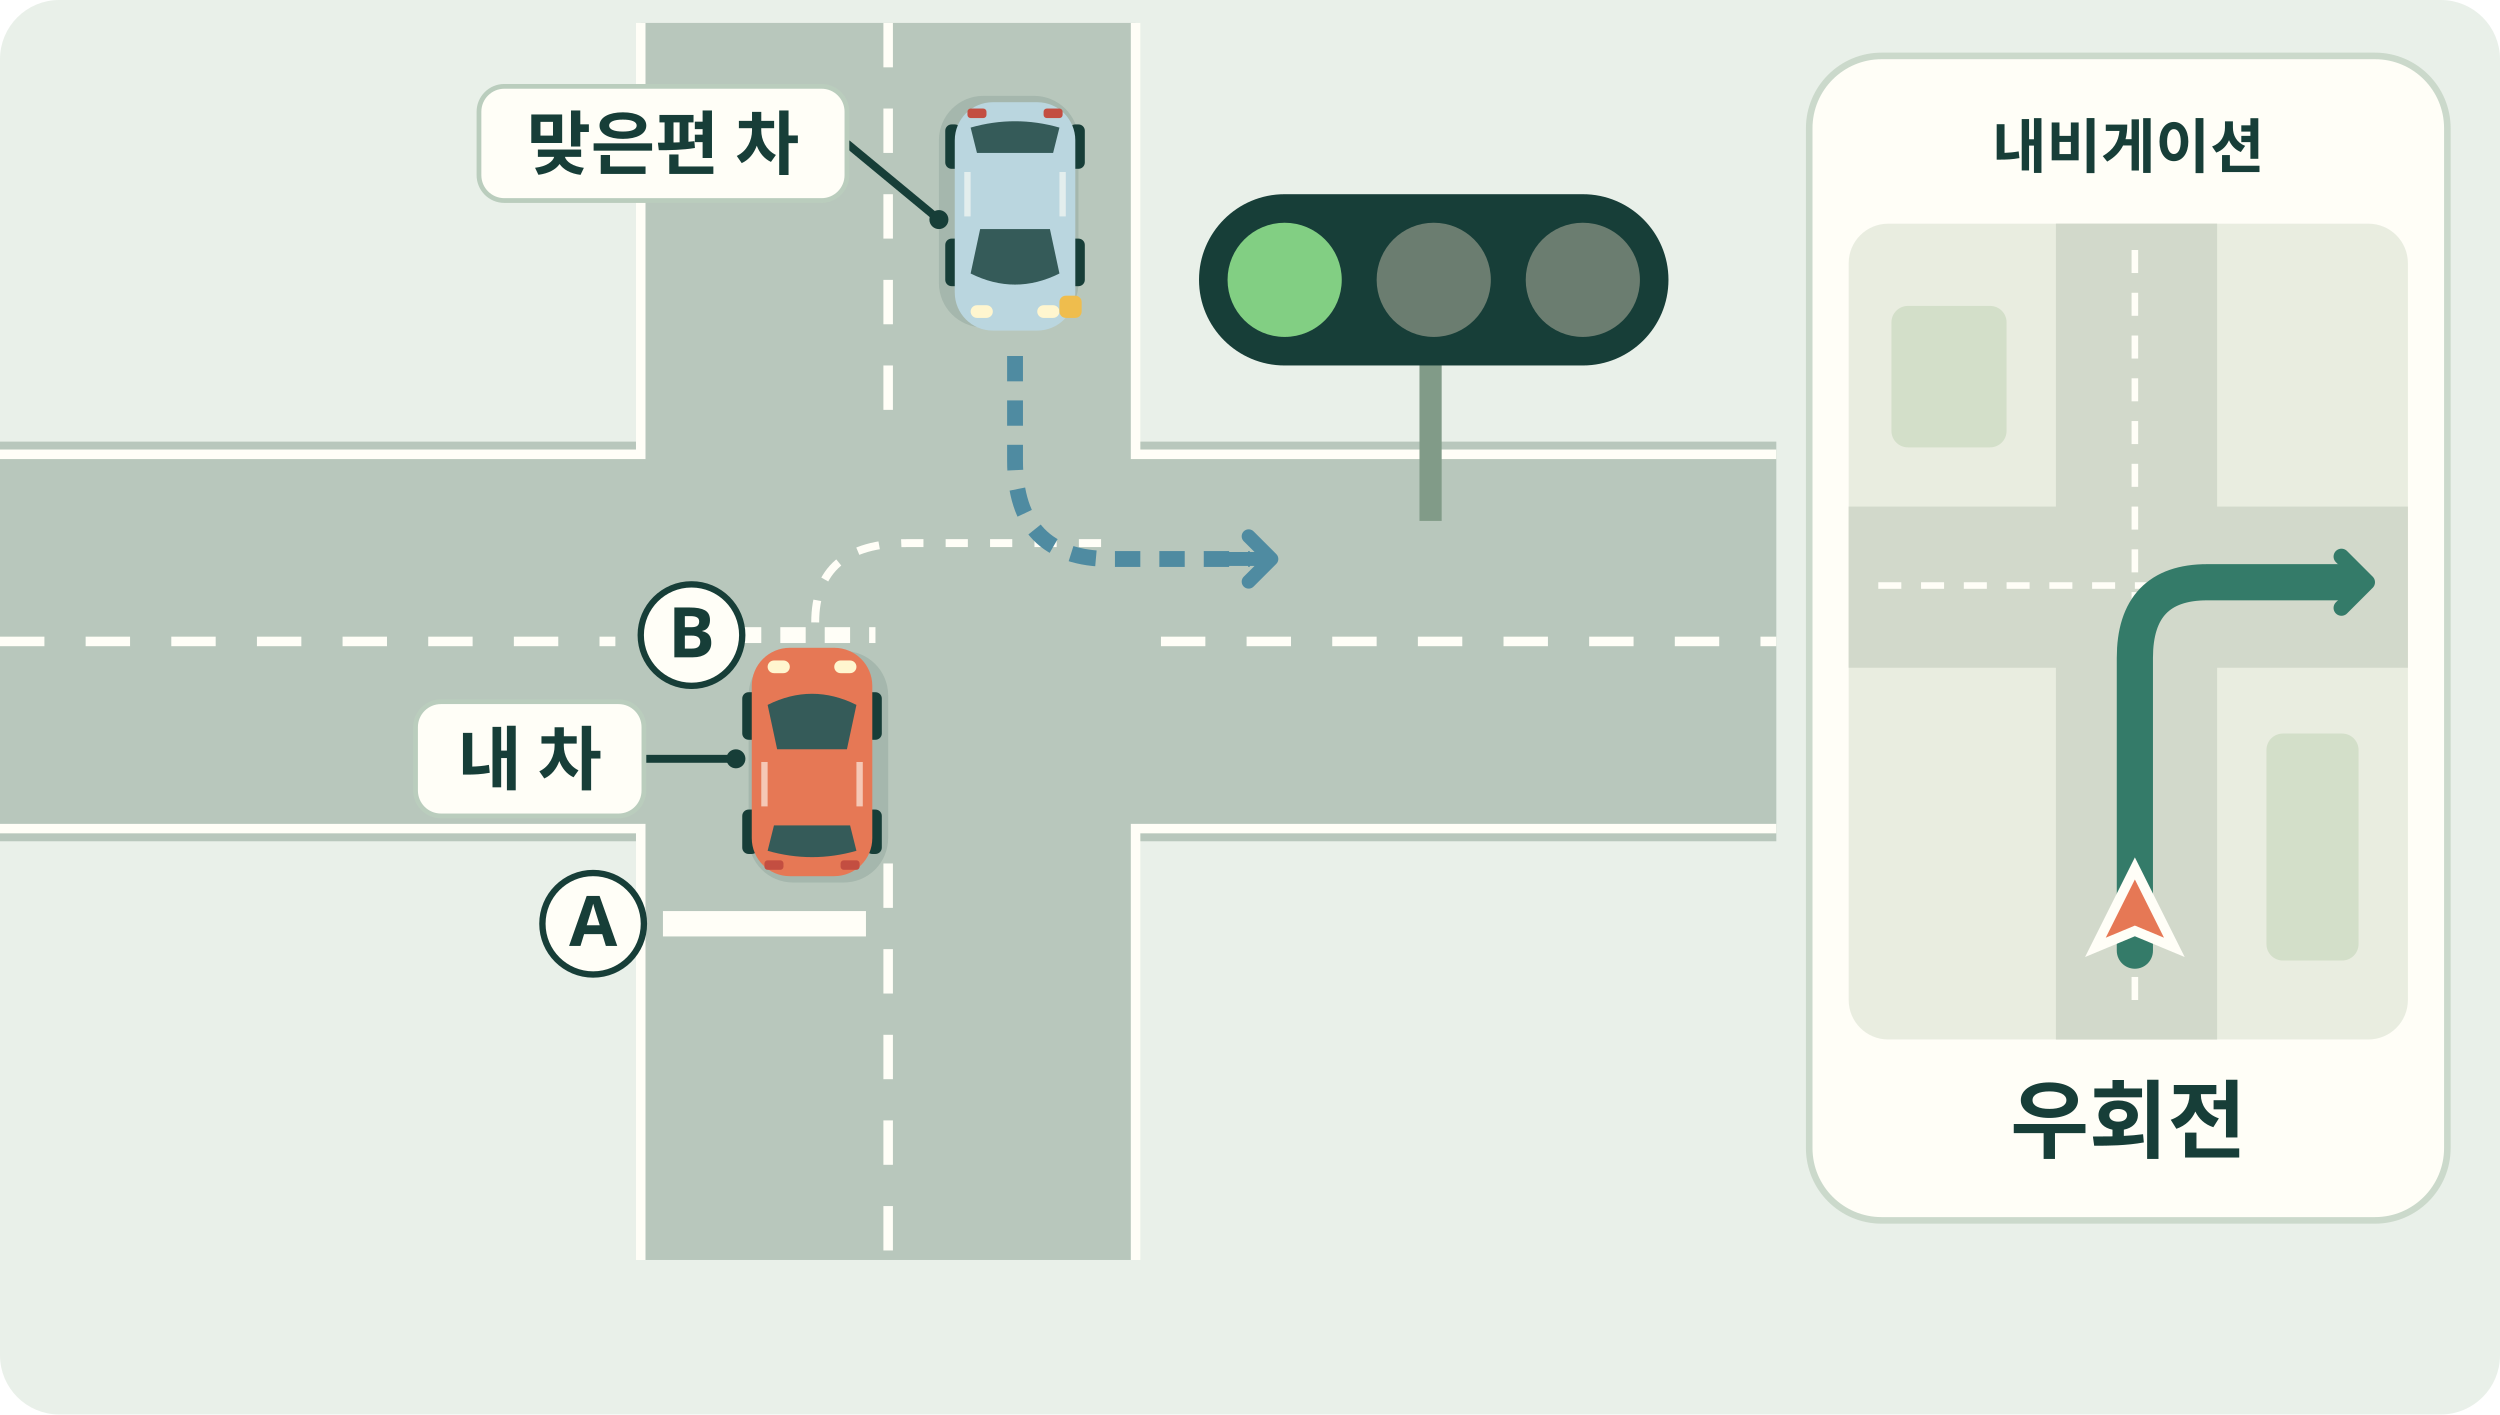
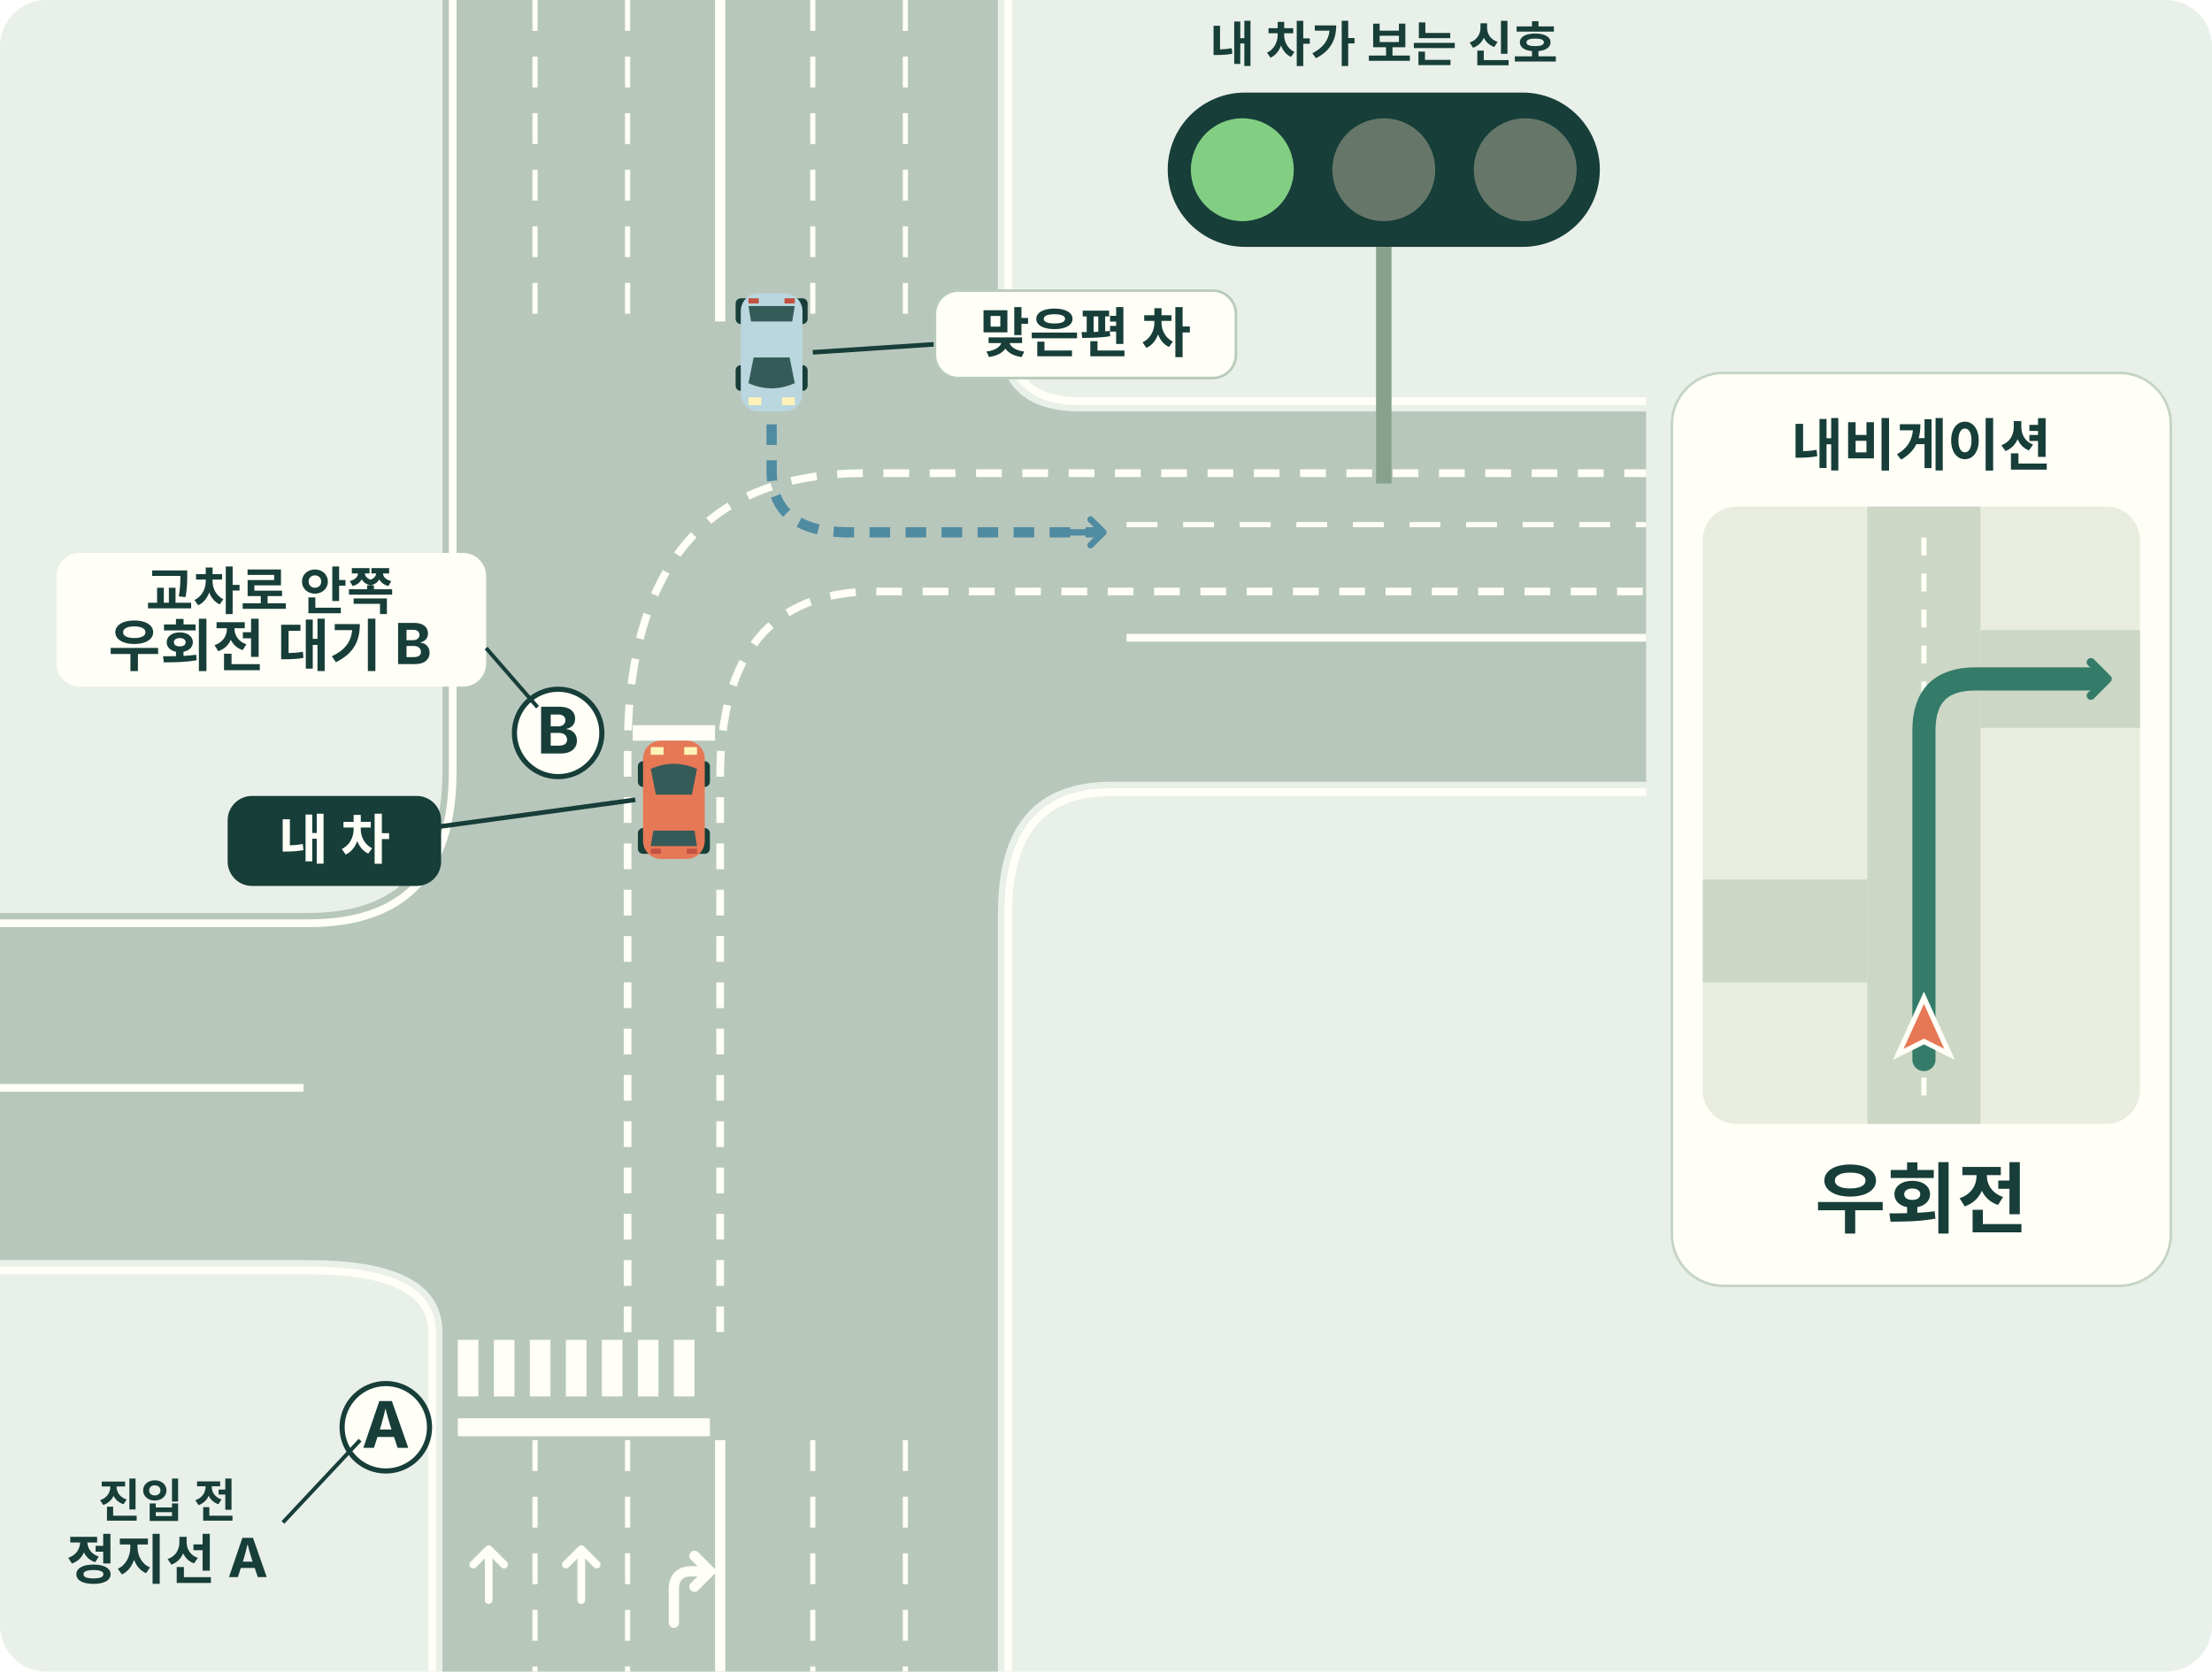
- <svg xmlns="http://www.w3.org/2000/svg" data-question-id="turn-09" viewBox="0 0 760 430" role="img" aria-label="나도 우회전, 맞은편 차도 같은 도로로 들어와요.. 초록 원형 신호. 내비 경로: 우회전" class="scene-art">
-   <rect width="760" height="430" rx="18" fill="#e9f0e9" />
-   <svg width="540" height="390" viewBox="0 0 560 390" x="0" y="0" overflow="hidden">
-     <rect y="132" width="560" height="126" fill="#b8c7bc" />
-     <rect x="202" width="156" height="390" fill="#b8c7bc" />
-     <path d="M0 136h202V0M358 0v136h202M0 254h202v136M358 390V254h202" stroke="#fffef7" stroke-width="3" fill="none" />
-     <path d="M280 0v126M280 265v125M0 195h194M366 195h194" stroke="#fffef7" stroke-width="3" stroke-dasharray="14 13" />
-     <path data-marking="stop-line" data-line-id="A" d="M209 284h64" stroke="#fffef7" stroke-width="8" />
-     <circle cx="187" cy="284" r="16" fill="#fffef7" stroke="#173e38" stroke-width="2" />
-     <text x="187" y="291" font-size="22" fill="#173e38" font-family="Pretendard, 'Noto Sans KR', sans-serif" font-weight="700" text-anchor="middle">A</text>
-     <path data-marking="waiting-guide" data-line-id="B" d="M232 193h44" stroke="#fffef7" stroke-width="5" stroke-dasharray="8 6" />
-     <path d="M257 189q0 -25 29 -25h65" stroke="#fffef7" stroke-width="2.5" stroke-dasharray="7 7" fill="none" />
-     <circle cx="218" cy="193" r="16" fill="#fffef7" stroke="#173e38" stroke-width="2" />
-     <text x="218" y="200" font-size="22" fill="#173e38" font-family="Pretendard, 'Noto Sans KR', sans-serif" font-weight="700" text-anchor="middle">B</text>
-     <g data-vehicle-role="own" data-car-x="256" data-car-y="232" data-car-role="내 차" data-car-side="left" data-car-dy="0" transform="translate(256 232) rotate(0) scale(1)">
-       <rect x="-20" y="-34" width="44" height="73" rx="14" fill="#173e38" opacity=".12" />
-       <rect x="-22" y="-21" width="5" height="15" rx="2" fill="#173e38" />
-       <rect x="17" y="-21" width="5" height="15" rx="2" fill="#173e38" />
-       <rect x="-22" y="16" width="5" height="14" rx="2" fill="#173e38" />
-       <rect x="17" y="16" width="5" height="14" rx="2" fill="#173e38" />
-       <rect x="-19" y="-35" width="38" height="72" rx="12" fill="#e67855" />
-       <path d="M-14 -17q14 -7 28 0l-3 14h-22Z" fill="#355b59" />
-       <path d="M-12 21h24l2 8q-14 4 -28 0Z" fill="#355b59" />
-       <path d="M-15 1v14M15 1v14" stroke="#fffef7" stroke-opacity=".6" stroke-width="2" />
-       <rect x="-14" y="-31" width="7" height="4" rx="2" fill="#fff6cf" />
-       <rect x="7" y="-31" width="7" height="4" rx="2" fill="#fff6cf" />
-       <rect x="-15" y="32" width="6" height="3" rx="1" fill="#c34e41" />
-       <rect x="9" y="32" width="6" height="3" rx="1" fill="#c34e41" />
+ <svg xmlns="http://www.w3.org/2000/svg" data-question-id="turn-09" viewBox="0 0 860 650" role="img" aria-label="B에서 우회전 대기 중. 맞은편 차도 같은 도로로 들어와요.. 초록 원형 신호. 내비 경로: 우회전. 넓고 어긋난 교차로. 진입 전 정지선 A와 교차로 깊숙한 우회전 대기 표시 B 사이에 여러 대 길이의 진입 구간이 있음. 내 차는 교차로 깊숙한 B 앞. 맞은편 차량이 좌회전하려고 접근 중" data-scenario-feature="deep-right-turn" style="font-family:-apple-system,BlinkMacSystemFont,'Apple SD Gothic Neo',sans-serif">
+   <rect width="860" height="650" rx="18" fill="#e9f0e9" />
+   <g data-road-layout="large-offset-intersection" data-entry-line-y="555" data-waiting-line-y="285" data-stage="at-waiting">
+     <path d="M0 355H120Q172 355 172 300V0H388V130Q388 160 420 160H640V304H432Q388 304 388 355V650H172V518Q172 490 120 490H0Z" fill="#b8c7bc" />
+     <path d="M0 359H120Q176 359 176 300V0M392 0V130Q392 156 420 156H640M640 308H432Q392 308 392 355V650M168 650V518Q168 494 120 494H0" fill="none" stroke="#fffef7" stroke-width="3" />
+     <path d="M280 0V125M280 560V650" fill="none" stroke="#fffef7" stroke-width="4" />
+     <path d="M208 0V130M244 0V130M316 0V130M352 0V130M208 560V650M244 560V650M316 560V650M352 560V650" fill="none" stroke="#fffef7" stroke-width="2" stroke-dasharray="12 10" />
+     <path d="M0 423H118M438 248H640" fill="none" stroke="#fffef7" stroke-width="3" />
+     <path d="M438 204H640" fill="none" stroke="#fffef7" stroke-width="2" stroke-dasharray="12 10" />
+     <g data-crosswalk="entry">
+       <rect x="178" y="521" width="8" height="22" fill="#fffef7" />
+       <rect x="192" y="521" width="8" height="22" fill="#fffef7" />
+       <rect x="206" y="521" width="8" height="22" fill="#fffef7" />
+       <rect x="220" y="521" width="8" height="22" fill="#fffef7" />
+       <rect x="234" y="521" width="8" height="22" fill="#fffef7" />
+       <rect x="248" y="521" width="8" height="22" fill="#fffef7" />
+       <rect x="262" y="521" width="8" height="22" fill="#fffef7" />
    </g>
-     <g data-vehicle-role="oncoming" data-car-x="320" data-car-y="62" data-car-role="맞은편 차" data-car-side="left" data-car-dy="-24" transform="translate(320 62) rotate(180) scale(1)">
-       <rect x="-20" y="-34" width="44" height="73" rx="14" fill="#173e38" opacity=".12" />
-       <rect x="-22" y="-21" width="5" height="15" rx="2" fill="#173e38" />
-       <rect x="17" y="-21" width="5" height="15" rx="2" fill="#173e38" />
-       <rect x="-22" y="16" width="5" height="14" rx="2" fill="#173e38" />
-       <rect x="17" y="16" width="5" height="14" rx="2" fill="#173e38" />
-       <rect x="-19" y="-35" width="38" height="72" rx="12" fill="#bad6df" />
-       <path d="M-14 -17q14 -7 28 0l-3 14h-22Z" fill="#355b59" />
-       <path d="M-12 21h24l2 8q-14 4 -28 0Z" fill="#355b59" />
-       <path d="M-15 1v14M15 1v14" stroke="#fffef7" stroke-opacity=".6" stroke-width="2" />
-       <rect x="-14" y="-31" width="7" height="4" rx="2" fill="#fff6cf" />
-       <rect x="7" y="-31" width="7" height="4" rx="2" fill="#fff6cf" />
-       <rect x="-15" y="32" width="6" height="3" rx="1" fill="#c34e41" />
-       <rect x="9" y="32" width="6" height="3" rx="1" fill="#c34e41" />
+     <path data-marking="stop-line" data-line-id="A" d="M178 555H276" stroke="#fffef7" stroke-width="7" />
+     <path d="M244 518V292Q244 184 336 184H640" fill="none" stroke="#fffef7" stroke-width="3" stroke-dasharray="10 8" />
+     <path d="M280 518V302Q280 230 340 230H640" fill="none" stroke="#fffef7" stroke-width="3" stroke-dasharray="10 8" />
+     <path data-marking="waiting-guide" data-line-id="B" d="M246 285H278" stroke="#fffef7" stroke-width="6" />
+     <circle cx="150" cy="555" r="17" fill="#fffef7" stroke="#173e38" stroke-width="2" />
+     <text x="150" y="563" font-size="25" fill="#173e38" font-weight="700" text-anchor="middle">A</text>
+     <circle cx="217" cy="285" r="17" fill="#fffef7" stroke="#173e38" stroke-width="2" />
+     <text x="217" y="293" font-size="25" fill="#173e38" font-weight="700" text-anchor="middle">B</text>
+     <path d="M0 17V-16m-10 10 10-10 10 10" fill="none" stroke="#fffef7" stroke-width="5" stroke-linecap="round" stroke-linejoin="round" transform="translate(190 612) rotate(0) scale(0.6)" />
+     <path d="M0 17V-16m-10 10 10-10 10 10" fill="none" stroke="#fffef7" stroke-width="5" stroke-linecap="round" stroke-linejoin="round" transform="translate(226 612) rotate(0) scale(0.6)" />
+     <path d="M262 631v-13q0-7 7-7h7m-6-6 6 6-6 6" fill="none" stroke="#fffef7" stroke-width="4" stroke-linecap="round" />
+     <text x="65" y="590" font-size="18" fill="#173e38" font-weight="700" text-anchor="middle">진입 전</text>
+     <text x="65" y="614" font-size="21" fill="#173e38" font-weight="700" text-anchor="middle">정지선 A</text>
+     <path d="M110 592L140 560" fill="none" stroke="#173e38" stroke-width="1.5" />
+     <rect x="22" y="215" width="167" height="52" rx="9" fill="#fffef7" />
+     <text x="105" y="237" font-size="20" fill="#173e38" font-weight="700" text-anchor="middle">교차로 안쪽</text>
+     <text x="105" y="259" font-size="22" fill="#173e38" font-weight="700" text-anchor="middle">우회전 대기 B</text>
+     <path d="M189 252L209 275" fill="none" stroke="#173e38" stroke-width="1.5" />
+   </g>
+   <g data-vehicle-role="oncoming" data-car-x="300" data-car-y="137" data-car-length="46" transform="translate(300 137) rotate(180)">
+     <rect x="-14" y="-15" width="28" height="10" rx="2" fill="#173e38" />
+     <rect x="-14" y="11" width="28" height="10" rx="2" fill="#173e38" />
+     <rect x="-12" y="-23" width="24" height="46" rx="7" fill="#bad6df" />
+     <path d="M-9 -12q9-4 18 0l-2 10h-14ZM-8 12h16l1 6h-18Z" fill="#355b59" />
+     <path d="M-9 -19h5m8 0h5" stroke="#fff3b8" stroke-width="3" />
+     <path d="M-9 20h4m10 0h4" stroke="#c25142" stroke-width="2" />
+   </g>
+   <g>
+     <path d="M422 130L316 137" fill="none" stroke="#173e38" stroke-width="1.8" />
+     <rect x="363.5" y="113" width="117" height="34" rx="9" fill="#fffef7" stroke="#b8cbbb" />
+     <text x="422" y="137" font-size="21" fill="#173e38" font-weight="700" text-anchor="middle">맞은편 차</text>
+   </g>
+   <g data-other-route="left">
+     <path d="M300 165V183Q300 207 330 207H427" fill="none" stroke="#4f8ba1" stroke-width="4" stroke-dasharray="8 6" />
+     <path d="M0 17V-16m-10 10 10-10 10 10" fill="none" stroke="#4f8ba1" stroke-width="5" stroke-linecap="round" stroke-linejoin="round" transform="translate(421 207) rotate(90) scale(0.5)" />
+   </g>
+   <g data-vehicle-role="own" data-car-x="262" data-car-y="311" data-car-length="46" transform="translate(262 311) rotate(0)">
+     <rect x="-14" y="-15" width="28" height="10" rx="2" fill="#173e38" />
+     <rect x="-14" y="11" width="28" height="10" rx="2" fill="#173e38" />
+     <rect x="-12" y="-23" width="24" height="46" rx="7" fill="#e67855" />
+     <path d="M-9 -12q9-4 18 0l-2 10h-14ZM-8 12h16l1 6h-18Z" fill="#355b59" />
+     <path d="M-9 -19h5m8 0h5" stroke="#fff3b8" stroke-width="3" />
+     <path d="M-9 20h4m10 0h4" stroke="#c25142" stroke-width="2" />
+   </g>
+   <g>
+     <path d="M130 327L247 311" fill="none" stroke="#173e38" stroke-width="1.8" />
+     <rect x="89" y="310" width="82" height="34" rx="9" fill="#173e38" stroke="#173e38" />
+     <text x="130" y="334" font-size="21" fill="#173e38" font-weight="700" text-anchor="middle" style="fill:#fffef7">내 차</text>
+   </g>
+   <g data-signal-type="road" transform="translate(454 36)">
+     <rect width="168" height="60" rx="30" fill="#173e38" />
+     <circle cx="29" cy="30" r="20" fill="#82cf83" />
+     <circle cx="84" cy="30" r="20" fill="#66776a" />
+     <circle cx="139" cy="30" r="20" fill="#66776a" />
+     <path d="M84 60v92" stroke="#88a08e" stroke-width="6" />
+     <text x="84" y="-12" font-size="19" fill="#173e38" font-weight="700" text-anchor="middle">내 차가 보는 신호</text>
+   </g>
+   <g data-navigation="offset-junction" transform="translate(650 145)">
+     <rect width="194" height="355" rx="20" fill="#fffef7" stroke="#c4d4c5" />
+     <text x="97" y="36" font-size="22" fill="#173e38" font-weight="700" text-anchor="middle">내비게이션</text>
+     <g transform="translate(12 52)">
+       <g>
+         <rect width="170" height="240" rx="13" fill="#e8ede0" />
+         <rect x="64" width="44" height="240" fill="#ccd7c5" />
+         <path d="M108 48H170V86H108M0 145H64V185H0" fill="#ccd7c5" />
+         <path d="M86 12V230" stroke="#fffef7" stroke-width="2" stroke-dasharray="7 7" />
+         <path d="M86 215V87Q86 67 106 67H150" fill="none" stroke="#347b69" stroke-width="9" stroke-linecap="round" />
+         <path d="M0 17V-16m-10 10 10-10 10 10" fill="none" stroke="#347b69" stroke-width="5" stroke-linecap="round" stroke-linejoin="round" transform="translate(147 67) rotate(90) scale(0.65)" />
+         <path d="M86 191l-10 22 10-5 10 5Z" fill="#e67855" stroke="#fffef7" stroke-width="2" />
+       </g>
    </g>
-     <g data-other-route="left">
-       <path d="M320 105v33q0 31 30 31h44" stroke="#4f8ba1" stroke-width="5" stroke-dasharray="8 6" fill="none" />
-       <g transform="translate(392 169) rotate(90) scale(0.55)">
-         <path d="M0 17v-32M-13 -3L0 -16 13 -3" fill="none" stroke="#4f8ba1" stroke-width="8" stroke-linecap="round" stroke-linejoin="round" />
-       </g>
-       <rect x="334" y="86" width="7" height="7" rx="2" fill="#efbd4d" />
-     </g>
-     <g data-signal-type="road" transform="translate(378 54)">
-       <path d="M73 48v55" stroke="#819b88" stroke-width="7" />
-       <rect width="148" height="54" rx="27" fill="#173e38" />
-       <circle cx="27" cy="27" r="18" fill="#82cf83" />
-       <circle cx="74" cy="27" r="18" fill="#6b7d70" />
-       <circle cx="121" cy="27" r="18" fill="#6b7d70" />
-     </g>
-     <g class="vehicle-callout">
-       <path d="M203 232L232 232" stroke="#173e38" stroke-width="2.5" />
-       <circle cx="232" cy="232" r="3" fill="#173e38" />
-       <rect x="131" y="214" width="72" height="36" rx="8" fill="#fffef7" stroke="#bacdbd" stroke-width="1.5" />
-       <text x="167" y="240" font-size="22" fill="#173e38" font-family="Pretendard, 'Noto Sans KR', sans-serif" font-weight="700" text-anchor="middle">내 차</text>
-     </g>
-     <g class="vehicle-callout">
-       <path d="M267 38L296 62" stroke="#173e38" stroke-width="2.5" />
-       <circle cx="296" cy="62" r="3" fill="#173e38" />
-       <rect x="151" y="20" width="116" height="36" rx="8" fill="#fffef7" stroke="#bacdbd" stroke-width="1.5" />
-       <text x="209" y="46" font-size="22" fill="#173e38" font-family="Pretendard, 'Noto Sans KR', sans-serif" font-weight="700" text-anchor="middle">맞은편 차</text>
-     </g>
-   </svg>
-   <g transform="translate(550 17)">
-     <rect width="194" height="354" rx="22" fill="#fffef7" stroke="#cbd9cb" stroke-width="2" />
-     <text x="97" y="34" font-size="18" fill="#173e38" font-family="Pretendard, 'Noto Sans KR', sans-serif" font-weight="700" text-anchor="middle">내비게이션</text>
-     <rect x="12" y="51" width="170" height="248" rx="12" fill="#e9ede0" />
-     <rect x="75" y="51" width="49" height="248" fill="#d2d9cb" />
-     <rect x="12" y="137" width="170" height="49" fill="#d2d9cb" />
-     <path d="M99 59v234M21 161h154" stroke="#fffef7" stroke-width="2" stroke-dasharray="7 6" />
-     <rect x="25" y="76" width="35" height="43" rx="5" fill="#d3dfc9" />
-     <rect x="139" y="206" width="28" height="69" rx="5" fill="#d3dfc9" />
-     <path d="M99 272V183Q99 160 121 160H163" fill="none" stroke="#347b69" stroke-width="11" stroke-linecap="round" stroke-linejoin="round" />
-     <g transform="translate(160 160) rotate(90) scale(0.6)">
-       <path d="M0 17v-32M-13 -3L0 -16 13 -3" fill="none" stroke="#347b69" stroke-width="8" stroke-linecap="round" stroke-linejoin="round" />
-     </g>
-     <path d="M99 247l-12 24 12 -5 12 5Z" fill="#e67855" stroke="#fffef7" stroke-width="3" />
-     <text x="97" y="333" font-size="26" fill="#173e38" font-family="Pretendard, 'Noto Sans KR', sans-serif" font-weight="700" text-anchor="middle">우회전</text>
+     <text x="97" y="332" font-size="30" fill="#173e38" font-weight="700" text-anchor="middle">우회전</text>
  </g>
</svg>
